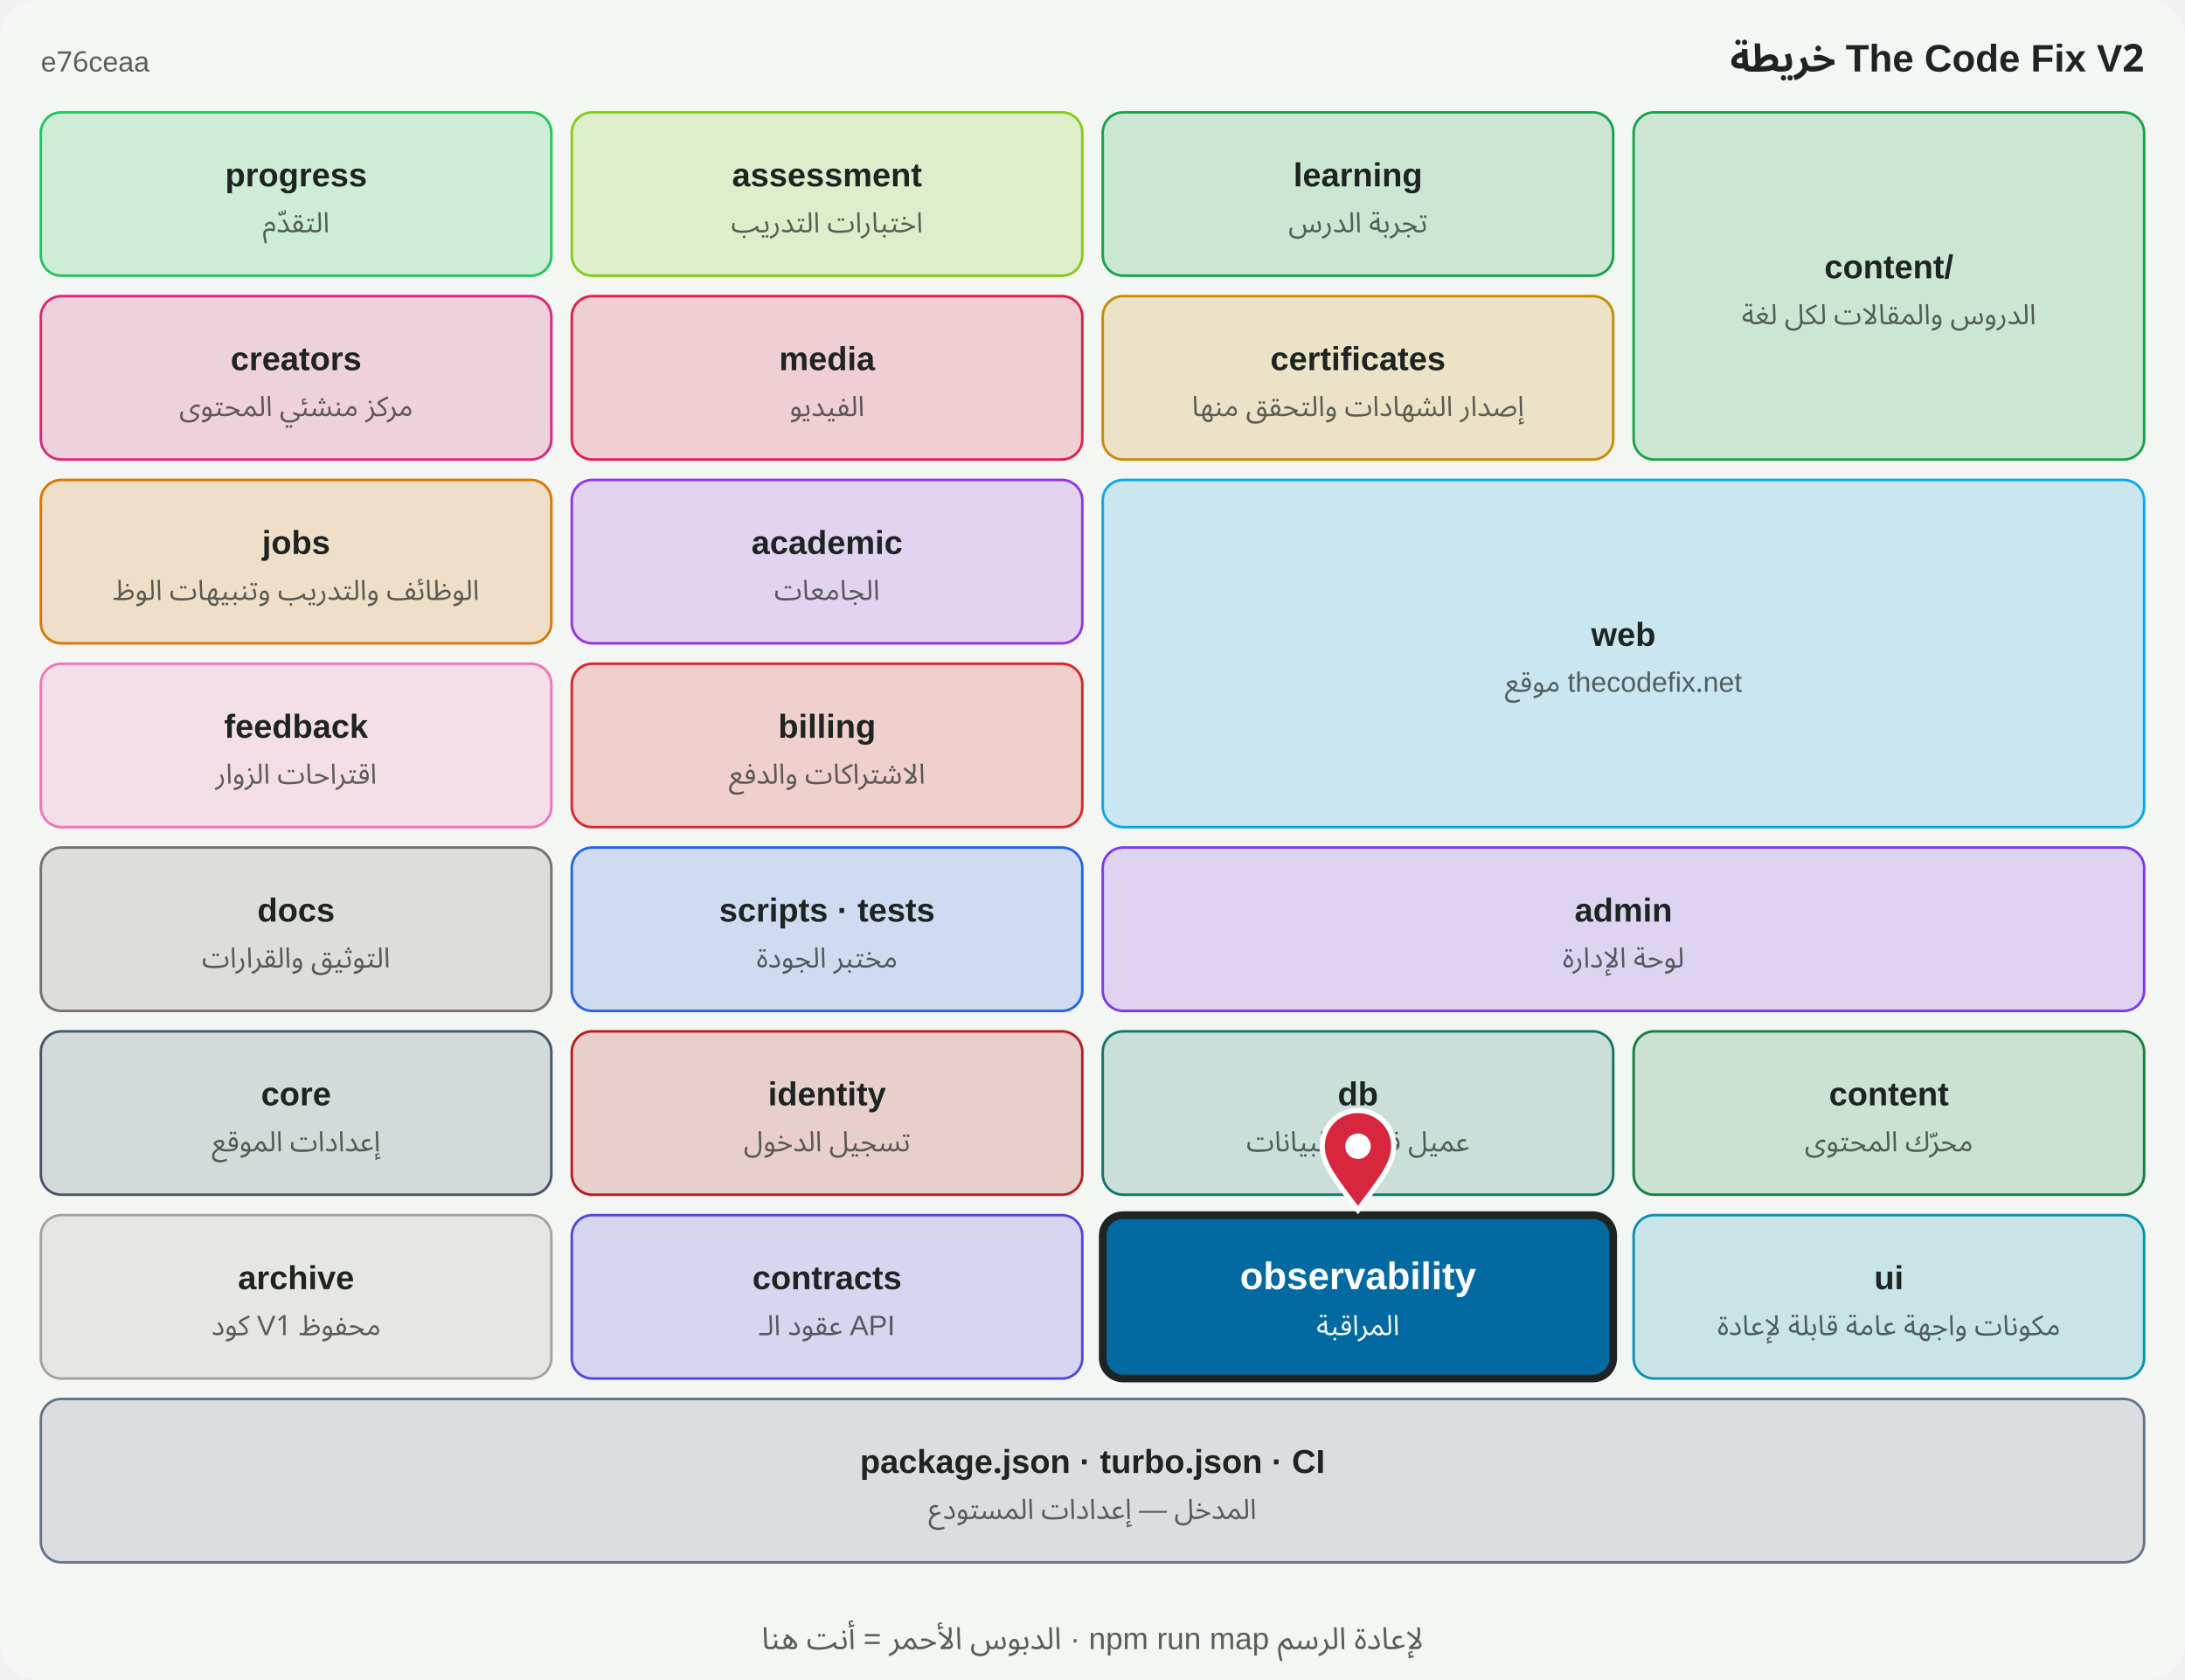
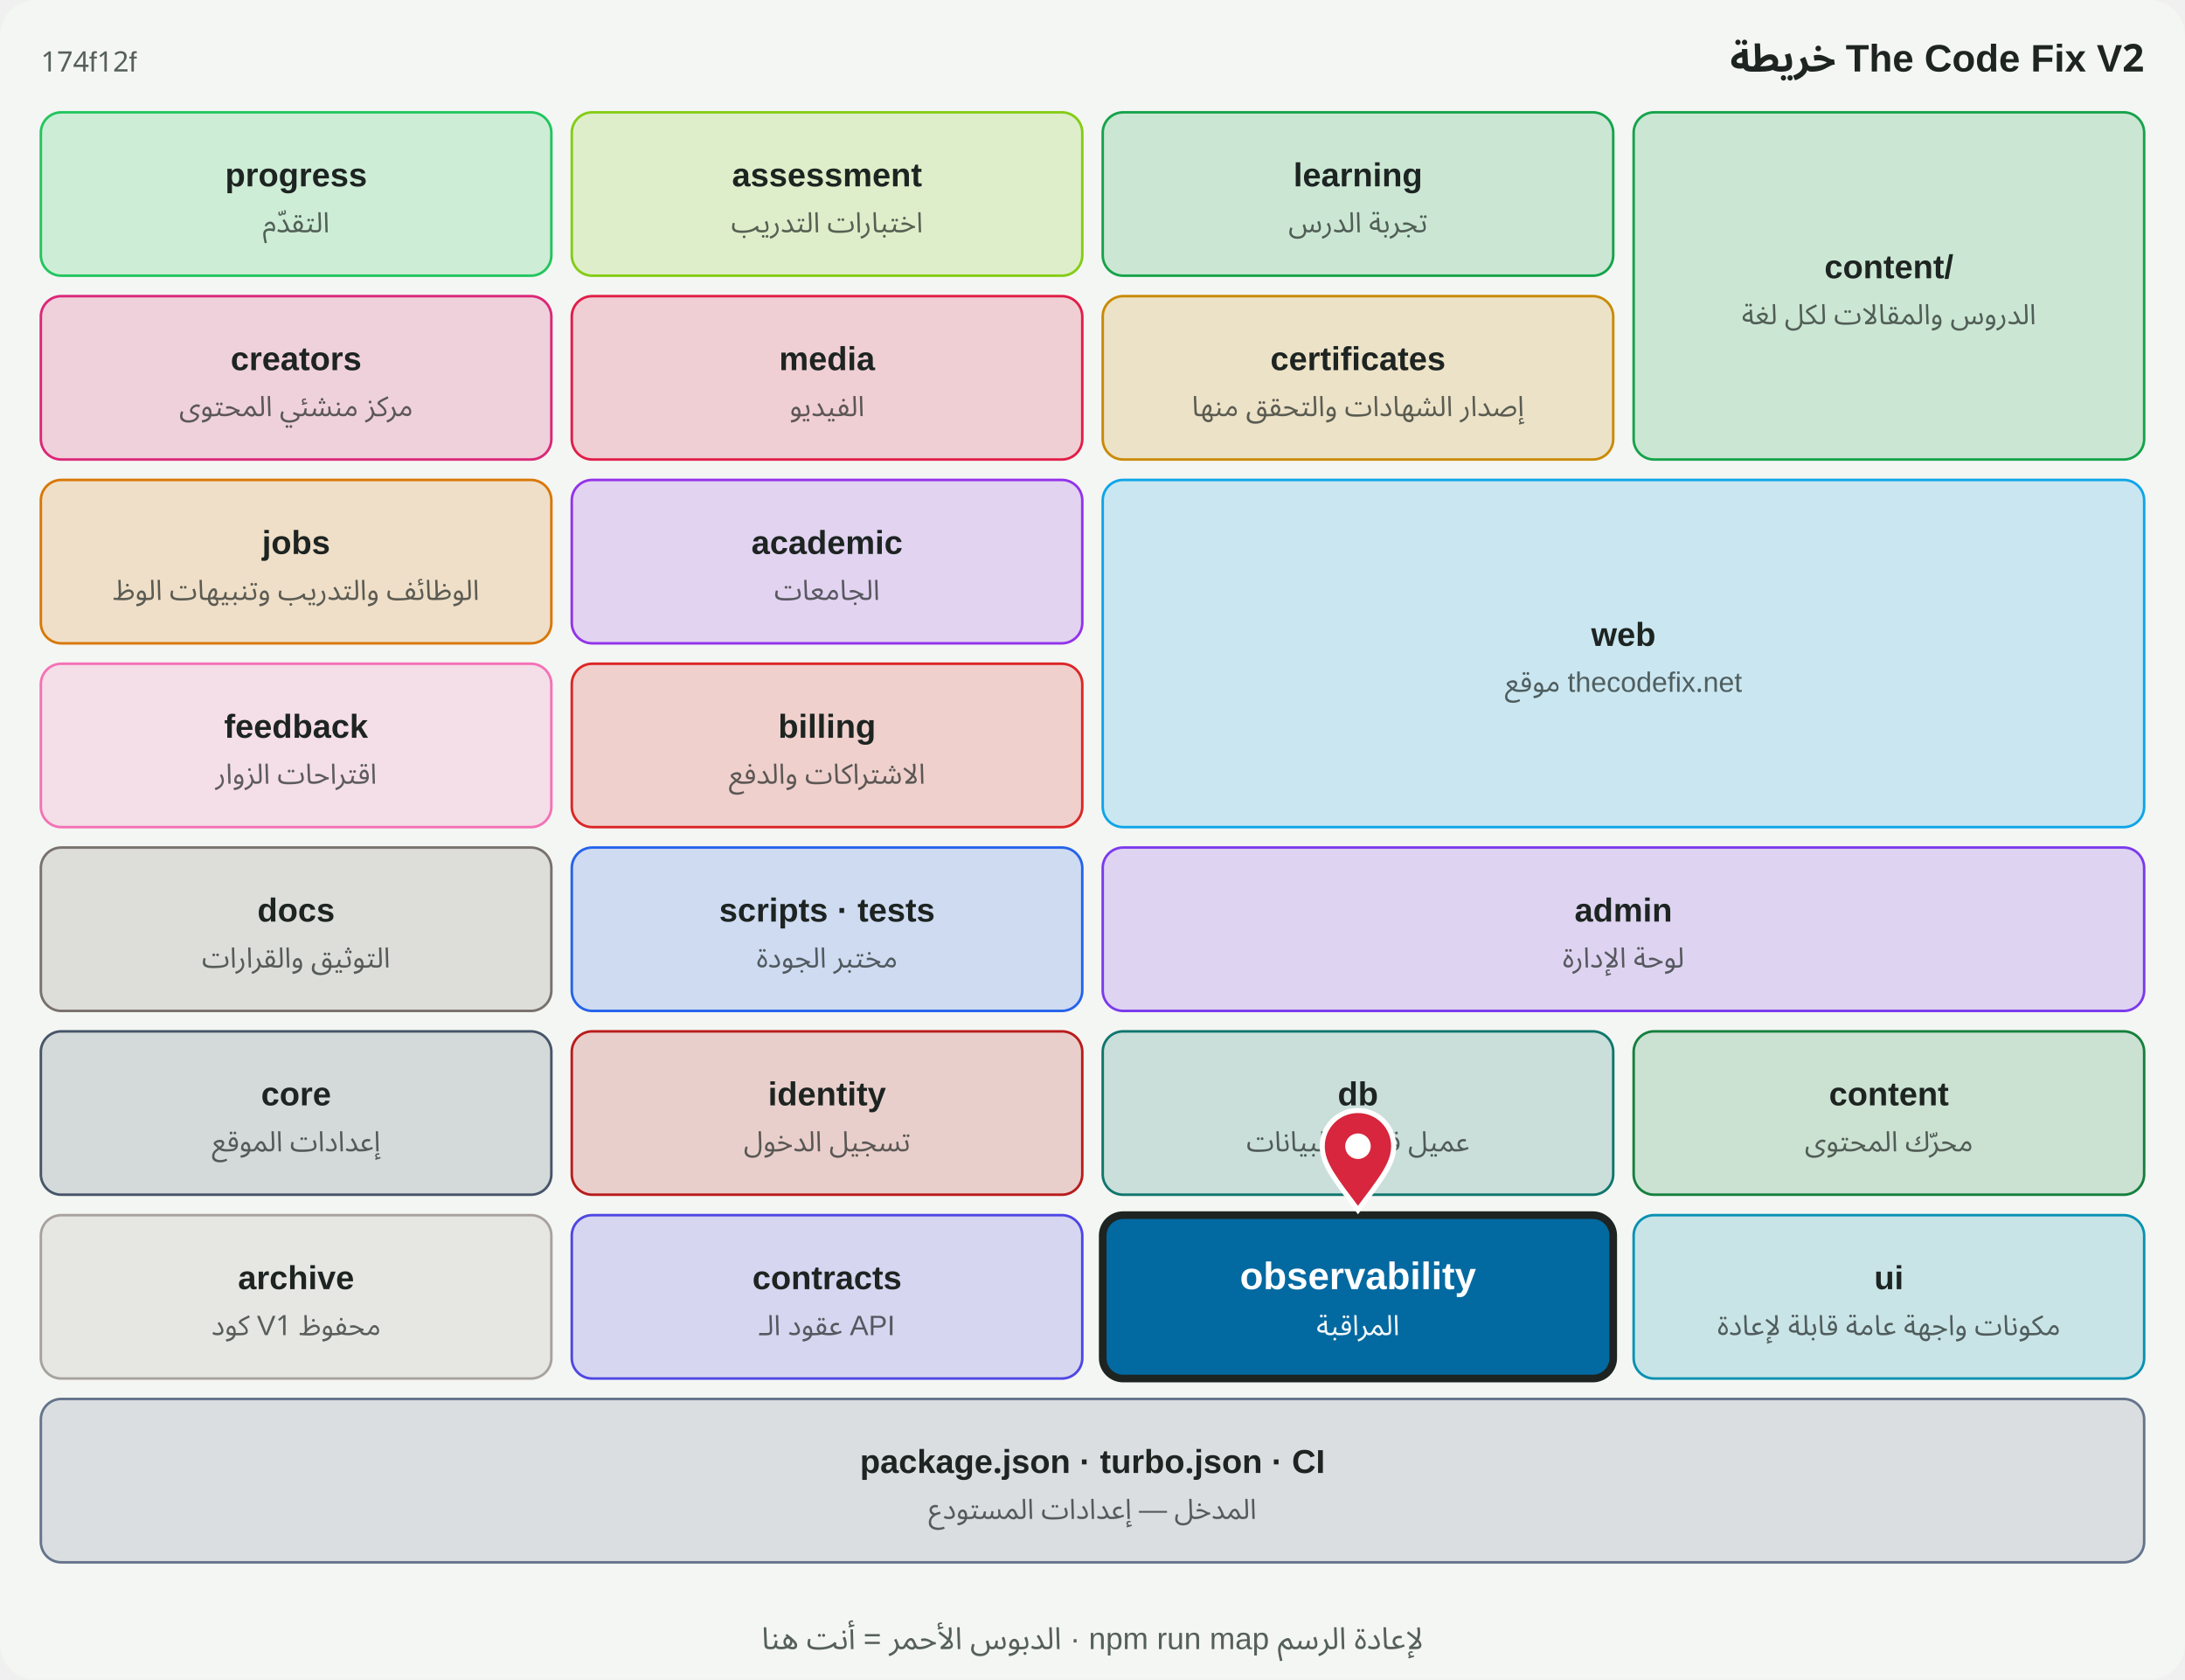
<svg xmlns="http://www.w3.org/2000/svg" viewBox="0 0 856 658" width="856" height="658" font-family="'Segoe UI', Tahoma, 'Noto Sans Arabic', Arial, sans-serif" role="img" aria-label="خريطة مشروع The Code Fix — المراقبة (@tcf/observability)">
  <rect width="856" height="658" rx="14" fill="#f4f6f3" />
  <text x="840" y="28" text-anchor="end" font-size="15" font-weight="700" fill="#1d2421">خريطة The Code Fix V2</text>
-   <text x="16" y="28" font-size="11" fill="#56605b">e76ceaa</text>
+   <text x="16" y="28" font-size="11" fill="#56605b">174f12f</text>
  <g>
    <rect x="640" y="44" width="200" height="136" rx="8" fill="#16a34a" fill-opacity="0.18" stroke="#16a34a" stroke-width="1" />
    <text x="740" y="109" text-anchor="middle" font-size="13" font-weight="600" fill="#1d2421">content/</text>
    <text x="740" y="127" text-anchor="middle" font-size="11" fill="#1d2421" fill-opacity="0.7">الدروس والمقالات لكل لغة</text>
  </g>
  <g>
    <rect x="432" y="44" width="200" height="64" rx="8" fill="#16a34a" fill-opacity="0.18" stroke="#16a34a" stroke-width="1" />
    <text x="532" y="73" text-anchor="middle" font-size="13" font-weight="600" fill="#1d2421">learning</text>
    <text x="532" y="91" text-anchor="middle" font-size="11" fill="#1d2421" fill-opacity="0.7">تجربة الدرس</text>
  </g>
  <g>
    <rect x="224" y="44" width="200" height="64" rx="8" fill="#84cc16" fill-opacity="0.18" stroke="#84cc16" stroke-width="1" />
    <text x="324" y="73" text-anchor="middle" font-size="13" font-weight="600" fill="#1d2421">assessment</text>
    <text x="324" y="91" text-anchor="middle" font-size="11" fill="#1d2421" fill-opacity="0.7">اختبارات التدريب</text>
  </g>
  <g>
    <rect x="16" y="44" width="200" height="64" rx="8" fill="#22c55e" fill-opacity="0.18" stroke="#22c55e" stroke-width="1" />
    <text x="116" y="73" text-anchor="middle" font-size="13" font-weight="600" fill="#1d2421">progress</text>
    <text x="116" y="91" text-anchor="middle" font-size="11" fill="#1d2421" fill-opacity="0.7">التقدّم</text>
  </g>
  <g>
    <rect x="432" y="116" width="200" height="64" rx="8" fill="#ca8a04" fill-opacity="0.18" stroke="#ca8a04" stroke-width="1" />
    <text x="532" y="145" text-anchor="middle" font-size="13" font-weight="600" fill="#1d2421">certificates</text>
    <text x="532" y="163" text-anchor="middle" font-size="11" fill="#1d2421" fill-opacity="0.7">إصدار الشهادات والتحقق منها</text>
  </g>
  <g>
    <rect x="224" y="116" width="200" height="64" rx="8" fill="#e11d48" fill-opacity="0.18" stroke="#e11d48" stroke-width="1" />
    <text x="324" y="145" text-anchor="middle" font-size="13" font-weight="600" fill="#1d2421">media</text>
    <text x="324" y="163" text-anchor="middle" font-size="11" fill="#1d2421" fill-opacity="0.7">الفيديو</text>
  </g>
  <g>
    <rect x="16" y="116" width="200" height="64" rx="8" fill="#db2777" fill-opacity="0.18" stroke="#db2777" stroke-width="1" />
    <text x="116" y="145" text-anchor="middle" font-size="13" font-weight="600" fill="#1d2421">creators</text>
    <text x="116" y="163" text-anchor="middle" font-size="11" fill="#1d2421" fill-opacity="0.7">مركز منشئي المحتوى</text>
  </g>
  <g>
    <rect x="432" y="188" width="408" height="136" rx="8" fill="#0ea5e9" fill-opacity="0.18" stroke="#0ea5e9" stroke-width="1" />
    <text x="636" y="253" text-anchor="middle" font-size="13" font-weight="600" fill="#1d2421">web</text>
    <text x="636" y="271" text-anchor="middle" font-size="11" fill="#1d2421" fill-opacity="0.7">موقع thecodefix.net</text>
  </g>
  <g>
    <rect x="224" y="188" width="200" height="64" rx="8" fill="#9333ea" fill-opacity="0.18" stroke="#9333ea" stroke-width="1" />
    <text x="324" y="217" text-anchor="middle" font-size="13" font-weight="600" fill="#1d2421">academic</text>
    <text x="324" y="235" text-anchor="middle" font-size="11" fill="#1d2421" fill-opacity="0.7">الجامعات</text>
  </g>
  <g>
    <rect x="16" y="188" width="200" height="64" rx="8" fill="#d97706" fill-opacity="0.18" stroke="#d97706" stroke-width="1" />
    <text x="116" y="217" text-anchor="middle" font-size="13" font-weight="600" fill="#1d2421">jobs</text>
    <text x="116" y="235" text-anchor="middle" font-size="11" fill="#1d2421" fill-opacity="0.7">الوظائف والتدريب وتنبيهات الوظ</text>
  </g>
  <g>
    <rect x="224" y="260" width="200" height="64" rx="8" fill="#dc2626" fill-opacity="0.18" stroke="#dc2626" stroke-width="1" />
    <text x="324" y="289" text-anchor="middle" font-size="13" font-weight="600" fill="#1d2421">billing</text>
    <text x="324" y="307" text-anchor="middle" font-size="11" fill="#1d2421" fill-opacity="0.7">الاشتراكات والدفع</text>
  </g>
  <g>
    <rect x="16" y="260" width="200" height="64" rx="8" fill="#f472b6" fill-opacity="0.18" stroke="#f472b6" stroke-width="1" />
    <text x="116" y="289" text-anchor="middle" font-size="13" font-weight="600" fill="#1d2421">feedback</text>
    <text x="116" y="307" text-anchor="middle" font-size="11" fill="#1d2421" fill-opacity="0.7">اقتراحات الزوار</text>
  </g>
  <g>
    <rect x="432" y="332" width="408" height="64" rx="8" fill="#7c3aed" fill-opacity="0.18" stroke="#7c3aed" stroke-width="1" />
    <text x="636" y="361" text-anchor="middle" font-size="13" font-weight="600" fill="#1d2421">admin</text>
    <text x="636" y="379" text-anchor="middle" font-size="11" fill="#1d2421" fill-opacity="0.7">لوحة الإدارة</text>
  </g>
  <g>
    <rect x="224" y="332" width="200" height="64" rx="8" fill="#2563eb" fill-opacity="0.18" stroke="#2563eb" stroke-width="1" />
    <text x="324" y="361" text-anchor="middle" font-size="13" font-weight="600" fill="#1d2421">scripts · tests</text>
    <text x="324" y="379" text-anchor="middle" font-size="11" fill="#1d2421" fill-opacity="0.7">مختبر الجودة</text>
  </g>
  <g>
    <rect x="16" y="332" width="200" height="64" rx="8" fill="#78716c" fill-opacity="0.18" stroke="#78716c" stroke-width="1" />
    <text x="116" y="361" text-anchor="middle" font-size="13" font-weight="600" fill="#1d2421">docs</text>
    <text x="116" y="379" text-anchor="middle" font-size="11" fill="#1d2421" fill-opacity="0.7">التوثيق والقرارات</text>
  </g>
  <g>
    <rect x="640" y="404" width="200" height="64" rx="8" fill="#15803d" fill-opacity="0.18" stroke="#15803d" stroke-width="1" />
    <text x="740" y="433" text-anchor="middle" font-size="13" font-weight="600" fill="#1d2421">content</text>
    <text x="740" y="451" text-anchor="middle" font-size="11" fill="#1d2421" fill-opacity="0.7">محرّك المحتوى</text>
  </g>
  <g>
    <rect x="432" y="404" width="200" height="64" rx="8" fill="#0f766e" fill-opacity="0.18" stroke="#0f766e" stroke-width="1" />
    <text x="532" y="433" text-anchor="middle" font-size="13" font-weight="600" fill="#1d2421">db</text>
    <text x="532" y="451" text-anchor="middle" font-size="11" fill="#1d2421" fill-opacity="0.7">عميل قاعدة البيانات</text>
  </g>
  <g>
    <rect x="224" y="404" width="200" height="64" rx="8" fill="#b91c1c" fill-opacity="0.18" stroke="#b91c1c" stroke-width="1" />
    <text x="324" y="433" text-anchor="middle" font-size="13" font-weight="600" fill="#1d2421">identity</text>
    <text x="324" y="451" text-anchor="middle" font-size="11" fill="#1d2421" fill-opacity="0.7">تسجيل الدخول</text>
  </g>
  <g>
    <rect x="16" y="404" width="200" height="64" rx="8" fill="#475569" fill-opacity="0.18" stroke="#475569" stroke-width="1" />
    <text x="116" y="433" text-anchor="middle" font-size="13" font-weight="600" fill="#1d2421">core</text>
    <text x="116" y="451" text-anchor="middle" font-size="11" fill="#1d2421" fill-opacity="0.7">إعدادات الموقع</text>
  </g>
  <g>
    <rect x="640" y="476" width="200" height="64" rx="8" fill="#0891b2" fill-opacity="0.18" stroke="#0891b2" stroke-width="1" />
    <text x="740" y="505" text-anchor="middle" font-size="13" font-weight="600" fill="#1d2421">ui</text>
    <text x="740" y="523" text-anchor="middle" font-size="11" fill="#1d2421" fill-opacity="0.7">مكونات واجهة عامة قابلة لإعادة</text>
  </g>
  <g>
    <rect x="432" y="476" width="200" height="64" rx="8" fill="#0369a1" fill-opacity="1" stroke="#1d2421" stroke-width="3" />
    <text x="532" y="505" text-anchor="middle" font-size="15" font-weight="700" fill="#ffffff">observability</text>
    <text x="532" y="523" text-anchor="middle" font-size="11" fill="#ffffff" fill-opacity="0.95">المراقبة</text>
  </g>
  <path d="M532 474 c-9 -12 -14 -18 -14 -25 a14 14 0 0 1 28 0 c0 7 -5 13 -14 25z" fill="#d7263d" stroke="#fff" stroke-width="2" />
  <circle cx="532" cy="449" r="5" fill="#fff" />
  <g>
    <rect x="224" y="476" width="200" height="64" rx="8" fill="#4f46e5" fill-opacity="0.18" stroke="#4f46e5" stroke-width="1" />
    <text x="324" y="505" text-anchor="middle" font-size="13" font-weight="600" fill="#1d2421">contracts</text>
    <text x="324" y="523" text-anchor="middle" font-size="11" fill="#1d2421" fill-opacity="0.7">عقود الـ API</text>
  </g>
  <g>
    <rect x="16" y="476" width="200" height="64" rx="8" fill="#a8a29e" fill-opacity="0.18" stroke="#a8a29e" stroke-width="1" />
    <text x="116" y="505" text-anchor="middle" font-size="13" font-weight="600" fill="#1d2421">archive</text>
    <text x="116" y="523" text-anchor="middle" font-size="11" fill="#1d2421" fill-opacity="0.7">كود V1 محفوظ</text>
  </g>
  <g>
    <rect x="16" y="548" width="824" height="64" rx="8" fill="#64748b" fill-opacity="0.18" stroke="#64748b" stroke-width="1" />
    <text x="428" y="577" text-anchor="middle" font-size="13" font-weight="600" fill="#1d2421">package.json · turbo.json · CI</text>
    <text x="428" y="595" text-anchor="middle" font-size="11" fill="#1d2421" fill-opacity="0.7">المدخل — إعدادات المستودع</text>
  </g>
  <text x="428" y="646" text-anchor="middle" font-size="12" fill="#56605b">الدبوس الأحمر = أنت هنا · npm run map لإعادة الرسم</text>
</svg>
